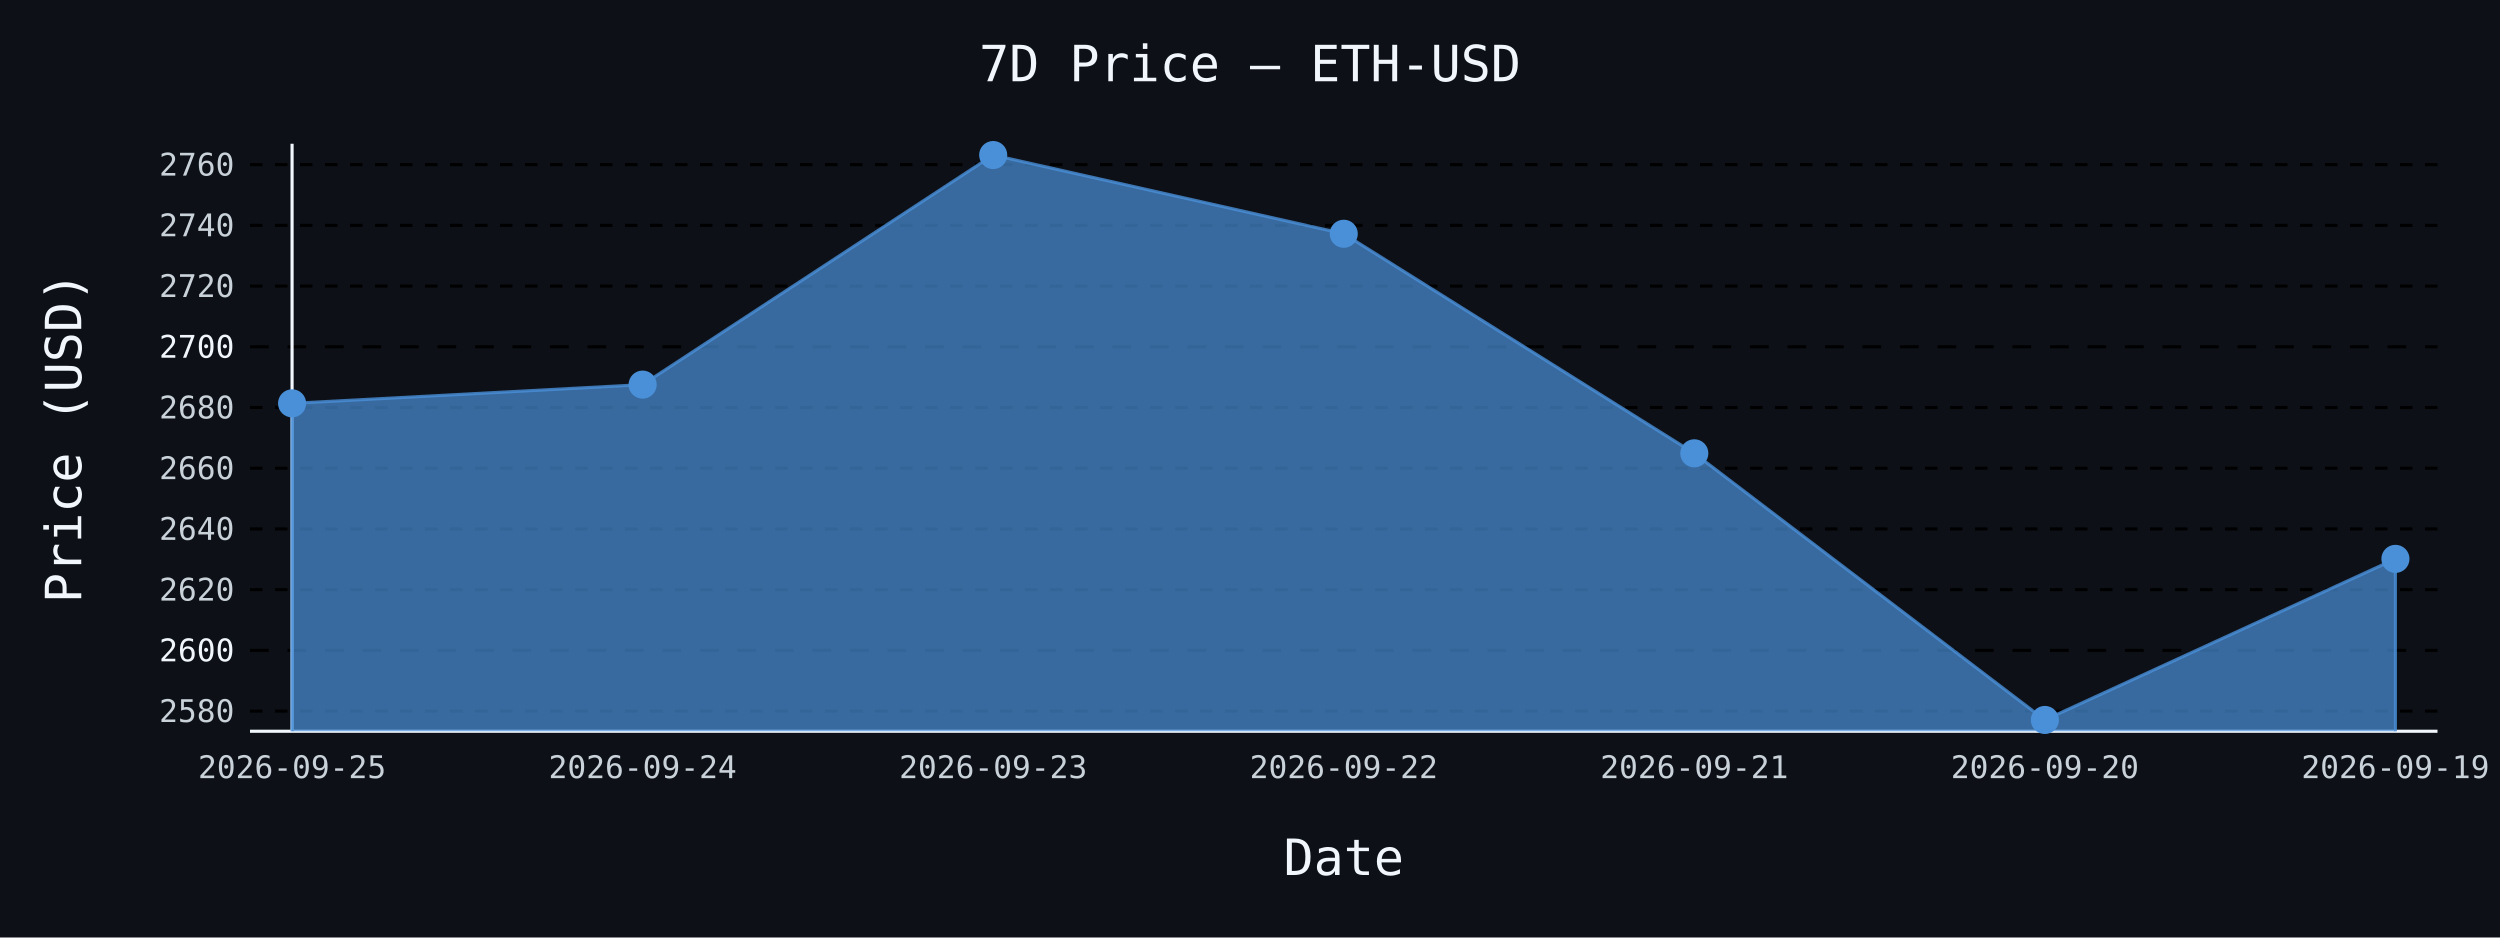
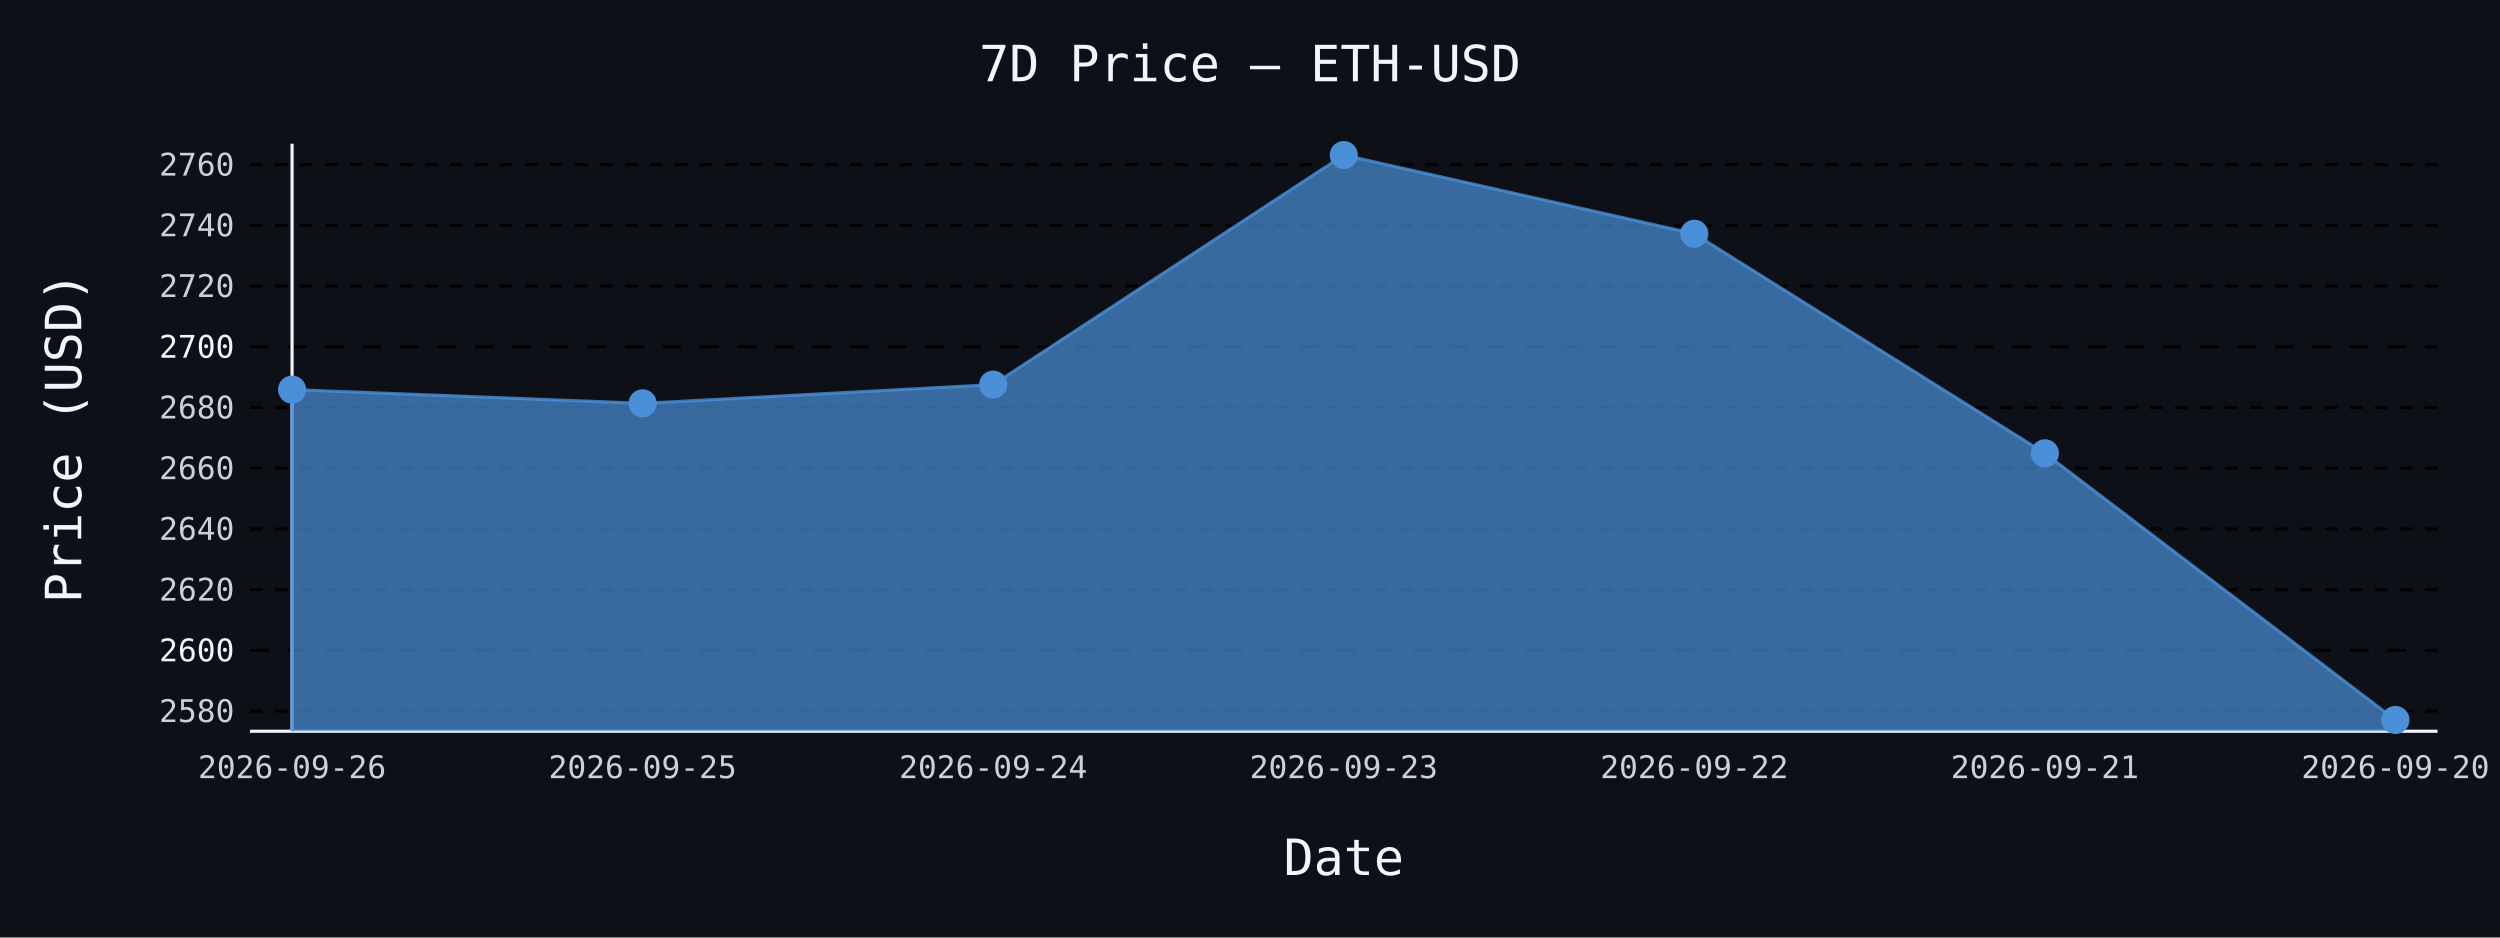
- <svg xmlns="http://www.w3.org/2000/svg" id="chart-d966bd52-074a-4f70-83b2-037e9682cf65" class="pygal-chart" viewBox="0 0 800 300">
+ <svg xmlns="http://www.w3.org/2000/svg" id="chart-7ab629ff-dd75-49d0-8fd0-df4967912bcb" class="pygal-chart" viewBox="0 0 800 300">
  <defs>
-     <style type="text/css">#chart-d966bd52-074a-4f70-83b2-037e9682cf65{-webkit-user-select:none;-webkit-font-smoothing:antialiased;font-family:monospace}#chart-d966bd52-074a-4f70-83b2-037e9682cf65 .title{font-family:monospace;font-size:16px}#chart-d966bd52-074a-4f70-83b2-037e9682cf65 .legends .legend text{font-family:monospace;font-size:14px}#chart-d966bd52-074a-4f70-83b2-037e9682cf65 .axis text{font-family:monospace;font-size:10px}#chart-d966bd52-074a-4f70-83b2-037e9682cf65 .axis text.major{font-family:monospace;font-size:10px}#chart-d966bd52-074a-4f70-83b2-037e9682cf65 .text-overlay text.value{font-family:monospace;font-size:16px}#chart-d966bd52-074a-4f70-83b2-037e9682cf65 .text-overlay text.label{font-family:monospace;font-size:10px}#chart-d966bd52-074a-4f70-83b2-037e9682cf65 .tooltip{font-family:monospace;font-size:14px}#chart-d966bd52-074a-4f70-83b2-037e9682cf65 text.no_data{font-family:monospace;font-size:64px}
- #chart-d966bd52-074a-4f70-83b2-037e9682cf65{background-color:#0d1117}#chart-d966bd52-074a-4f70-83b2-037e9682cf65 path,#chart-d966bd52-074a-4f70-83b2-037e9682cf65 line,#chart-d966bd52-074a-4f70-83b2-037e9682cf65 rect,#chart-d966bd52-074a-4f70-83b2-037e9682cf65 circle{-webkit-transition:150ms;-moz-transition:150ms;transition:150ms}#chart-d966bd52-074a-4f70-83b2-037e9682cf65 .graph &gt; .background{fill:#0d1117}#chart-d966bd52-074a-4f70-83b2-037e9682cf65 .plot &gt; .background{fill:#0d1117}#chart-d966bd52-074a-4f70-83b2-037e9682cf65 .graph{fill:#c9d1d9}#chart-d966bd52-074a-4f70-83b2-037e9682cf65 text.no_data{fill:#f0f6fc}#chart-d966bd52-074a-4f70-83b2-037e9682cf65 .title{fill:#f0f6fc}#chart-d966bd52-074a-4f70-83b2-037e9682cf65 .legends .legend text{fill:#c9d1d9}#chart-d966bd52-074a-4f70-83b2-037e9682cf65 .legends .legend:hover text{fill:#f0f6fc}#chart-d966bd52-074a-4f70-83b2-037e9682cf65 .axis .line{stroke:#f0f6fc}#chart-d966bd52-074a-4f70-83b2-037e9682cf65 .axis .guide.line{stroke:#8b949e}#chart-d966bd52-074a-4f70-83b2-037e9682cf65 .axis .major.line{stroke:#c9d1d9}#chart-d966bd52-074a-4f70-83b2-037e9682cf65 .axis text.major{fill:#f0f6fc}#chart-d966bd52-074a-4f70-83b2-037e9682cf65 .axis.y .guides:hover .guide.line,#chart-d966bd52-074a-4f70-83b2-037e9682cf65 .line-graph .axis.x .guides:hover .guide.line,#chart-d966bd52-074a-4f70-83b2-037e9682cf65 .stackedline-graph .axis.x .guides:hover .guide.line,#chart-d966bd52-074a-4f70-83b2-037e9682cf65 .xy-graph .axis.x .guides:hover .guide.line{stroke:#f0f6fc}#chart-d966bd52-074a-4f70-83b2-037e9682cf65 .axis .guides:hover text{fill:#f0f6fc}#chart-d966bd52-074a-4f70-83b2-037e9682cf65 .reactive{fill-opacity:.7;stroke-opacity:.8;stroke-width:1}#chart-d966bd52-074a-4f70-83b2-037e9682cf65 .ci{stroke:#c9d1d9}#chart-d966bd52-074a-4f70-83b2-037e9682cf65 .reactive.active,#chart-d966bd52-074a-4f70-83b2-037e9682cf65 .active .reactive{fill-opacity:.8;stroke-opacity:.9;stroke-width:4}#chart-d966bd52-074a-4f70-83b2-037e9682cf65 .ci .reactive.active{stroke-width:1.5}#chart-d966bd52-074a-4f70-83b2-037e9682cf65 .series text{fill:#f0f6fc}#chart-d966bd52-074a-4f70-83b2-037e9682cf65 .tooltip rect{fill:#0d1117;stroke:#f0f6fc;-webkit-transition:opacity 150ms;-moz-transition:opacity 150ms;transition:opacity 150ms}#chart-d966bd52-074a-4f70-83b2-037e9682cf65 .tooltip .label{fill:#c9d1d9}#chart-d966bd52-074a-4f70-83b2-037e9682cf65 .tooltip .label{fill:#c9d1d9}#chart-d966bd52-074a-4f70-83b2-037e9682cf65 .tooltip .legend{font-size:.8em;fill:#8b949e}#chart-d966bd52-074a-4f70-83b2-037e9682cf65 .tooltip .x_label{font-size:.6em;fill:#f0f6fc}#chart-d966bd52-074a-4f70-83b2-037e9682cf65 .tooltip .xlink{font-size:.5em;text-decoration:underline}#chart-d966bd52-074a-4f70-83b2-037e9682cf65 .tooltip .value{font-size:1.5em}#chart-d966bd52-074a-4f70-83b2-037e9682cf65 .bound{font-size:.5em}#chart-d966bd52-074a-4f70-83b2-037e9682cf65 .max-value{font-size:.75em;fill:#8b949e}#chart-d966bd52-074a-4f70-83b2-037e9682cf65 .map-element{fill:#0d1117;stroke:#8b949e !important}#chart-d966bd52-074a-4f70-83b2-037e9682cf65 .map-element .reactive{fill-opacity:inherit;stroke-opacity:inherit}#chart-d966bd52-074a-4f70-83b2-037e9682cf65 .color-0,#chart-d966bd52-074a-4f70-83b2-037e9682cf65 .color-0 a:visited{stroke:#4a90d9;fill:#4a90d9}#chart-d966bd52-074a-4f70-83b2-037e9682cf65 .text-overlay .color-0 text{fill:black}
- #chart-d966bd52-074a-4f70-83b2-037e9682cf65 text.no_data{text-anchor:middle}#chart-d966bd52-074a-4f70-83b2-037e9682cf65 .guide.line{fill:none}#chart-d966bd52-074a-4f70-83b2-037e9682cf65 .centered{text-anchor:middle}#chart-d966bd52-074a-4f70-83b2-037e9682cf65 .title{text-anchor:middle}#chart-d966bd52-074a-4f70-83b2-037e9682cf65 .legends .legend text{fill-opacity:1}#chart-d966bd52-074a-4f70-83b2-037e9682cf65 .axis.x text{text-anchor:middle}#chart-d966bd52-074a-4f70-83b2-037e9682cf65 .axis.x:not(.web) text[transform]{text-anchor:start}#chart-d966bd52-074a-4f70-83b2-037e9682cf65 .axis.x:not(.web) text[transform].backwards{text-anchor:end}#chart-d966bd52-074a-4f70-83b2-037e9682cf65 .axis.y text{text-anchor:end}#chart-d966bd52-074a-4f70-83b2-037e9682cf65 .axis.y text[transform].backwards{text-anchor:start}#chart-d966bd52-074a-4f70-83b2-037e9682cf65 .axis.y2 text{text-anchor:start}#chart-d966bd52-074a-4f70-83b2-037e9682cf65 .axis.y2 text[transform].backwards{text-anchor:end}#chart-d966bd52-074a-4f70-83b2-037e9682cf65 .axis .guide.line{stroke-dasharray:4,4;stroke:black}#chart-d966bd52-074a-4f70-83b2-037e9682cf65 .axis .major.guide.line{stroke-dasharray:6,6;stroke:black}#chart-d966bd52-074a-4f70-83b2-037e9682cf65 .horizontal .axis.y .guide.line,#chart-d966bd52-074a-4f70-83b2-037e9682cf65 .horizontal .axis.y2 .guide.line,#chart-d966bd52-074a-4f70-83b2-037e9682cf65 .vertical .axis.x .guide.line{opacity:0}#chart-d966bd52-074a-4f70-83b2-037e9682cf65 .horizontal .axis.always_show .guide.line,#chart-d966bd52-074a-4f70-83b2-037e9682cf65 .vertical .axis.always_show .guide.line{opacity:1 !important}#chart-d966bd52-074a-4f70-83b2-037e9682cf65 .axis.y .guides:hover .guide.line,#chart-d966bd52-074a-4f70-83b2-037e9682cf65 .axis.y2 .guides:hover .guide.line,#chart-d966bd52-074a-4f70-83b2-037e9682cf65 .axis.x .guides:hover .guide.line{opacity:1}#chart-d966bd52-074a-4f70-83b2-037e9682cf65 .axis .guides:hover text{opacity:1}#chart-d966bd52-074a-4f70-83b2-037e9682cf65 .nofill{fill:none}#chart-d966bd52-074a-4f70-83b2-037e9682cf65 .subtle-fill{fill-opacity:.2}#chart-d966bd52-074a-4f70-83b2-037e9682cf65 .dot{stroke-width:1px;fill-opacity:1;stroke-opacity:1}#chart-d966bd52-074a-4f70-83b2-037e9682cf65 .dot.active{stroke-width:5px}#chart-d966bd52-074a-4f70-83b2-037e9682cf65 .dot.negative{fill:transparent}#chart-d966bd52-074a-4f70-83b2-037e9682cf65 text,#chart-d966bd52-074a-4f70-83b2-037e9682cf65 tspan{stroke:none !important}#chart-d966bd52-074a-4f70-83b2-037e9682cf65 .series text.active{opacity:1}#chart-d966bd52-074a-4f70-83b2-037e9682cf65 .tooltip rect{fill-opacity:.95;stroke-width:.5}#chart-d966bd52-074a-4f70-83b2-037e9682cf65 .tooltip text{fill-opacity:1}#chart-d966bd52-074a-4f70-83b2-037e9682cf65 .showable{visibility:hidden}#chart-d966bd52-074a-4f70-83b2-037e9682cf65 .showable.shown{visibility:visible}#chart-d966bd52-074a-4f70-83b2-037e9682cf65 .gauge-background{fill:rgba(229,229,229,1);stroke:none}#chart-d966bd52-074a-4f70-83b2-037e9682cf65 .bg-lines{stroke:#0d1117;stroke-width:2px}</style>
+     <style type="text/css">#chart-7ab629ff-dd75-49d0-8fd0-df4967912bcb{-webkit-user-select:none;-webkit-font-smoothing:antialiased;font-family:monospace}#chart-7ab629ff-dd75-49d0-8fd0-df4967912bcb .title{font-family:monospace;font-size:16px}#chart-7ab629ff-dd75-49d0-8fd0-df4967912bcb .legends .legend text{font-family:monospace;font-size:14px}#chart-7ab629ff-dd75-49d0-8fd0-df4967912bcb .axis text{font-family:monospace;font-size:10px}#chart-7ab629ff-dd75-49d0-8fd0-df4967912bcb .axis text.major{font-family:monospace;font-size:10px}#chart-7ab629ff-dd75-49d0-8fd0-df4967912bcb .text-overlay text.value{font-family:monospace;font-size:16px}#chart-7ab629ff-dd75-49d0-8fd0-df4967912bcb .text-overlay text.label{font-family:monospace;font-size:10px}#chart-7ab629ff-dd75-49d0-8fd0-df4967912bcb .tooltip{font-family:monospace;font-size:14px}#chart-7ab629ff-dd75-49d0-8fd0-df4967912bcb text.no_data{font-family:monospace;font-size:64px}
+ #chart-7ab629ff-dd75-49d0-8fd0-df4967912bcb{background-color:#0d1117}#chart-7ab629ff-dd75-49d0-8fd0-df4967912bcb path,#chart-7ab629ff-dd75-49d0-8fd0-df4967912bcb line,#chart-7ab629ff-dd75-49d0-8fd0-df4967912bcb rect,#chart-7ab629ff-dd75-49d0-8fd0-df4967912bcb circle{-webkit-transition:150ms;-moz-transition:150ms;transition:150ms}#chart-7ab629ff-dd75-49d0-8fd0-df4967912bcb .graph &gt; .background{fill:#0d1117}#chart-7ab629ff-dd75-49d0-8fd0-df4967912bcb .plot &gt; .background{fill:#0d1117}#chart-7ab629ff-dd75-49d0-8fd0-df4967912bcb .graph{fill:#c9d1d9}#chart-7ab629ff-dd75-49d0-8fd0-df4967912bcb text.no_data{fill:#f0f6fc}#chart-7ab629ff-dd75-49d0-8fd0-df4967912bcb .title{fill:#f0f6fc}#chart-7ab629ff-dd75-49d0-8fd0-df4967912bcb .legends .legend text{fill:#c9d1d9}#chart-7ab629ff-dd75-49d0-8fd0-df4967912bcb .legends .legend:hover text{fill:#f0f6fc}#chart-7ab629ff-dd75-49d0-8fd0-df4967912bcb .axis .line{stroke:#f0f6fc}#chart-7ab629ff-dd75-49d0-8fd0-df4967912bcb .axis .guide.line{stroke:#8b949e}#chart-7ab629ff-dd75-49d0-8fd0-df4967912bcb .axis .major.line{stroke:#c9d1d9}#chart-7ab629ff-dd75-49d0-8fd0-df4967912bcb .axis text.major{fill:#f0f6fc}#chart-7ab629ff-dd75-49d0-8fd0-df4967912bcb .axis.y .guides:hover .guide.line,#chart-7ab629ff-dd75-49d0-8fd0-df4967912bcb .line-graph .axis.x .guides:hover .guide.line,#chart-7ab629ff-dd75-49d0-8fd0-df4967912bcb .stackedline-graph .axis.x .guides:hover .guide.line,#chart-7ab629ff-dd75-49d0-8fd0-df4967912bcb .xy-graph .axis.x .guides:hover .guide.line{stroke:#f0f6fc}#chart-7ab629ff-dd75-49d0-8fd0-df4967912bcb .axis .guides:hover text{fill:#f0f6fc}#chart-7ab629ff-dd75-49d0-8fd0-df4967912bcb .reactive{fill-opacity:.7;stroke-opacity:.8;stroke-width:1}#chart-7ab629ff-dd75-49d0-8fd0-df4967912bcb .ci{stroke:#c9d1d9}#chart-7ab629ff-dd75-49d0-8fd0-df4967912bcb .reactive.active,#chart-7ab629ff-dd75-49d0-8fd0-df4967912bcb .active .reactive{fill-opacity:.8;stroke-opacity:.9;stroke-width:4}#chart-7ab629ff-dd75-49d0-8fd0-df4967912bcb .ci .reactive.active{stroke-width:1.5}#chart-7ab629ff-dd75-49d0-8fd0-df4967912bcb .series text{fill:#f0f6fc}#chart-7ab629ff-dd75-49d0-8fd0-df4967912bcb .tooltip rect{fill:#0d1117;stroke:#f0f6fc;-webkit-transition:opacity 150ms;-moz-transition:opacity 150ms;transition:opacity 150ms}#chart-7ab629ff-dd75-49d0-8fd0-df4967912bcb .tooltip .label{fill:#c9d1d9}#chart-7ab629ff-dd75-49d0-8fd0-df4967912bcb .tooltip .label{fill:#c9d1d9}#chart-7ab629ff-dd75-49d0-8fd0-df4967912bcb .tooltip .legend{font-size:.8em;fill:#8b949e}#chart-7ab629ff-dd75-49d0-8fd0-df4967912bcb .tooltip .x_label{font-size:.6em;fill:#f0f6fc}#chart-7ab629ff-dd75-49d0-8fd0-df4967912bcb .tooltip .xlink{font-size:.5em;text-decoration:underline}#chart-7ab629ff-dd75-49d0-8fd0-df4967912bcb .tooltip .value{font-size:1.5em}#chart-7ab629ff-dd75-49d0-8fd0-df4967912bcb .bound{font-size:.5em}#chart-7ab629ff-dd75-49d0-8fd0-df4967912bcb .max-value{font-size:.75em;fill:#8b949e}#chart-7ab629ff-dd75-49d0-8fd0-df4967912bcb .map-element{fill:#0d1117;stroke:#8b949e !important}#chart-7ab629ff-dd75-49d0-8fd0-df4967912bcb .map-element .reactive{fill-opacity:inherit;stroke-opacity:inherit}#chart-7ab629ff-dd75-49d0-8fd0-df4967912bcb .color-0,#chart-7ab629ff-dd75-49d0-8fd0-df4967912bcb .color-0 a:visited{stroke:#4a90d9;fill:#4a90d9}#chart-7ab629ff-dd75-49d0-8fd0-df4967912bcb .text-overlay .color-0 text{fill:black}
+ #chart-7ab629ff-dd75-49d0-8fd0-df4967912bcb text.no_data{text-anchor:middle}#chart-7ab629ff-dd75-49d0-8fd0-df4967912bcb .guide.line{fill:none}#chart-7ab629ff-dd75-49d0-8fd0-df4967912bcb .centered{text-anchor:middle}#chart-7ab629ff-dd75-49d0-8fd0-df4967912bcb .title{text-anchor:middle}#chart-7ab629ff-dd75-49d0-8fd0-df4967912bcb .legends .legend text{fill-opacity:1}#chart-7ab629ff-dd75-49d0-8fd0-df4967912bcb .axis.x text{text-anchor:middle}#chart-7ab629ff-dd75-49d0-8fd0-df4967912bcb .axis.x:not(.web) text[transform]{text-anchor:start}#chart-7ab629ff-dd75-49d0-8fd0-df4967912bcb .axis.x:not(.web) text[transform].backwards{text-anchor:end}#chart-7ab629ff-dd75-49d0-8fd0-df4967912bcb .axis.y text{text-anchor:end}#chart-7ab629ff-dd75-49d0-8fd0-df4967912bcb .axis.y text[transform].backwards{text-anchor:start}#chart-7ab629ff-dd75-49d0-8fd0-df4967912bcb .axis.y2 text{text-anchor:start}#chart-7ab629ff-dd75-49d0-8fd0-df4967912bcb .axis.y2 text[transform].backwards{text-anchor:end}#chart-7ab629ff-dd75-49d0-8fd0-df4967912bcb .axis .guide.line{stroke-dasharray:4,4;stroke:black}#chart-7ab629ff-dd75-49d0-8fd0-df4967912bcb .axis .major.guide.line{stroke-dasharray:6,6;stroke:black}#chart-7ab629ff-dd75-49d0-8fd0-df4967912bcb .horizontal .axis.y .guide.line,#chart-7ab629ff-dd75-49d0-8fd0-df4967912bcb .horizontal .axis.y2 .guide.line,#chart-7ab629ff-dd75-49d0-8fd0-df4967912bcb .vertical .axis.x .guide.line{opacity:0}#chart-7ab629ff-dd75-49d0-8fd0-df4967912bcb .horizontal .axis.always_show .guide.line,#chart-7ab629ff-dd75-49d0-8fd0-df4967912bcb .vertical .axis.always_show .guide.line{opacity:1 !important}#chart-7ab629ff-dd75-49d0-8fd0-df4967912bcb .axis.y .guides:hover .guide.line,#chart-7ab629ff-dd75-49d0-8fd0-df4967912bcb .axis.y2 .guides:hover .guide.line,#chart-7ab629ff-dd75-49d0-8fd0-df4967912bcb .axis.x .guides:hover .guide.line{opacity:1}#chart-7ab629ff-dd75-49d0-8fd0-df4967912bcb .axis .guides:hover text{opacity:1}#chart-7ab629ff-dd75-49d0-8fd0-df4967912bcb .nofill{fill:none}#chart-7ab629ff-dd75-49d0-8fd0-df4967912bcb .subtle-fill{fill-opacity:.2}#chart-7ab629ff-dd75-49d0-8fd0-df4967912bcb .dot{stroke-width:1px;fill-opacity:1;stroke-opacity:1}#chart-7ab629ff-dd75-49d0-8fd0-df4967912bcb .dot.active{stroke-width:5px}#chart-7ab629ff-dd75-49d0-8fd0-df4967912bcb .dot.negative{fill:transparent}#chart-7ab629ff-dd75-49d0-8fd0-df4967912bcb text,#chart-7ab629ff-dd75-49d0-8fd0-df4967912bcb tspan{stroke:none !important}#chart-7ab629ff-dd75-49d0-8fd0-df4967912bcb .series text.active{opacity:1}#chart-7ab629ff-dd75-49d0-8fd0-df4967912bcb .tooltip rect{fill-opacity:.95;stroke-width:.5}#chart-7ab629ff-dd75-49d0-8fd0-df4967912bcb .tooltip text{fill-opacity:1}#chart-7ab629ff-dd75-49d0-8fd0-df4967912bcb .showable{visibility:hidden}#chart-7ab629ff-dd75-49d0-8fd0-df4967912bcb .showable.shown{visibility:visible}#chart-7ab629ff-dd75-49d0-8fd0-df4967912bcb .gauge-background{fill:rgba(229,229,229,1);stroke:none}#chart-7ab629ff-dd75-49d0-8fd0-df4967912bcb .bg-lines{stroke:#0d1117;stroke-width:2px}</style>
  </defs>
  <g class="graph line-graph vertical">
    <rect x="0" y="0" width="800" height="300" class="background" />
    <g transform="translate(80, 46)" class="plot">
      <rect x="0" y="0" width="700.0" height="188" class="background" />
      <g class="axis y always_show">
        <path d="M0 188 h700" class="line" />
        <g class="guides">
          <path d="M0 181.548 h700" class="guide line" />
          <text x="-5" y="185.048" class="">2580</text>
        </g>
        <g class="guides">
          <path d="M0 162.119 h700" class="major guide line" />
          <text x="-5" y="165.619" class="major">2600</text>
        </g>
        <g class="guides">
          <path d="M0 142.69 h700" class="guide line" />
          <text x="-5" y="146.19" class="">2620</text>
        </g>
        <g class="guides">
          <path d="M0 123.26 h700" class="guide line" />
          <text x="-5" y="126.76" class="">2640</text>
        </g>
        <g class="guides">
          <path d="M0 103.831 h700" class="guide line" />
          <text x="-5" y="107.331" class="">2660</text>
        </g>
        <g class="guides">
          <path d="M0 84.402 h700" class="guide line" />
          <text x="-5" y="87.902" class="">2680</text>
        </g>
        <g class="guides">
          <path d="M0 64.973 h700" class="major guide line" />
          <text x="-5" y="68.473" class="major">2700</text>
        </g>
        <g class="guides">
          <path d="M0 45.544 h700" class="guide line" />
          <text x="-5" y="49.044" class="">2720</text>
        </g>
        <g class="guides">
          <path d="M0 26.114 h700" class="guide line" />
          <text x="-5" y="29.614" class="">2740</text>
        </g>
        <g class="guides">
          <path d="M0 6.685 h700" class="guide line" />
          <text x="-5" y="10.185" class="">2760</text>
        </g>
      </g>
      <g class="axis x">
        <g class="guides">
          <path d="M13.462 0 v188" class="line" />
-           <text x="13.462" y="203.0" class="">2026-09-25</text>
+           <text x="13.462" y="203.0" class="">2026-09-26</text>
        </g>
        <g class="guides">
          <path d="M125.641 0 v188" class="guide line" />
-           <text x="125.641" y="203.0" class="">2026-09-24</text>
+           <text x="125.641" y="203.0" class="">2026-09-25</text>
        </g>
        <g class="guides">
          <path d="M237.821 0 v188" class="guide line" />
-           <text x="237.821" y="203.0" class="">2026-09-23</text>
+           <text x="237.821" y="203.0" class="">2026-09-24</text>
        </g>
        <g class="guides">
          <path d="M350 0 v188" class="guide line" />
-           <text x="350.0" y="203.0" class="">2026-09-22</text>
+           <text x="350.0" y="203.0" class="">2026-09-23</text>
        </g>
        <g class="guides">
          <path d="M462.179 0 v188" class="guide line" />
-           <text x="462.179" y="203.0" class="">2026-09-21</text>
+           <text x="462.179" y="203.0" class="">2026-09-22</text>
        </g>
        <g class="guides">
          <path d="M574.359 0 v188" class="guide line" />
-           <text x="574.359" y="203.0" class="">2026-09-20</text>
+           <text x="574.359" y="203.0" class="">2026-09-21</text>
        </g>
        <g class="guides">
          <path d="M686.538 0 v188" class="guide line" />
-           <text x="686.538" y="203.0" class="">2026-09-19</text>
+           <text x="686.538" y="203.0" class="">2026-09-20</text>
        </g>
      </g>
      <g class="series serie-0 color-0">
-         <path d="M13.462 188 L13.462 83.071 125.641 77.077 237.821 3.615 350 28.805 462.179 99.061 574.359 184.385 686.538 132.839 686.538 188" class="line reactive" />
+         <path d="M13.462 188 L13.462 78.67 125.641 83.071 237.821 77.077 350 3.615 462.179 28.805 574.359 99.061 686.538 184.385 686.538 188" class="line reactive" />
      </g>
    </g>
    <g class="titles">
      <text x="400.0" y="26" class="title plot_title">7D Price — ETH-USD</text>
      <text x="430.0" y="280" class="title">Date</text>
      <text x="0" y="166.0" class="title" transform="rotate(-90 0 140)">Price (USD)</text>
    </g>
    <g transform="translate(80, 46)" class="plot overlay">
      <g class="series serie-0 color-0">
        <g class="dots">
-           <circle cx="13.462" cy="83.071" r="4" class="dot reactive tooltip-trigger" />
+           <circle cx="13.462" cy="78.67" r="4" class="dot reactive tooltip-trigger" />
        </g>
        <g class="dots">
-           <circle cx="125.641" cy="77.077" r="4" class="dot reactive tooltip-trigger" />
+           <circle cx="125.641" cy="83.071" r="4" class="dot reactive tooltip-trigger" />
        </g>
        <g class="dots">
-           <circle cx="237.821" cy="3.615" r="4" class="dot reactive tooltip-trigger" />
+           <circle cx="237.821" cy="77.077" r="4" class="dot reactive tooltip-trigger" />
        </g>
        <g class="dots">
-           <circle cx="350.0" cy="28.805" r="4" class="dot reactive tooltip-trigger" />
+           <circle cx="350.0" cy="3.615" r="4" class="dot reactive tooltip-trigger" />
        </g>
        <g class="dots">
-           <circle cx="462.179" cy="99.061" r="4" class="dot reactive tooltip-trigger" />
+           <circle cx="462.179" cy="28.805" r="4" class="dot reactive tooltip-trigger" />
        </g>
        <g class="dots">
-           <circle cx="574.359" cy="184.385" r="4" class="dot reactive tooltip-trigger" />
+           <circle cx="574.359" cy="99.061" r="4" class="dot reactive tooltip-trigger" />
        </g>
        <g class="dots">
-           <circle cx="686.538" cy="132.839" r="4" class="dot reactive tooltip-trigger" />
+           <circle cx="686.538" cy="184.385" r="4" class="dot reactive tooltip-trigger" />
        </g>
      </g>
    </g>
    <g transform="translate(80, 46)" class="plot text-overlay">
      <g class="series serie-0 color-0" />
    </g>
    <g transform="translate(80, 46)" class="plot tooltip-overlay">
      <g transform="translate(0 0)" style="opacity: 0" class="tooltip">
        <rect rx="0" ry="0" width="0" height="0" class="tooltip-box" />
        <g class="text" />
      </g>
    </g>
  </g>
</svg>
